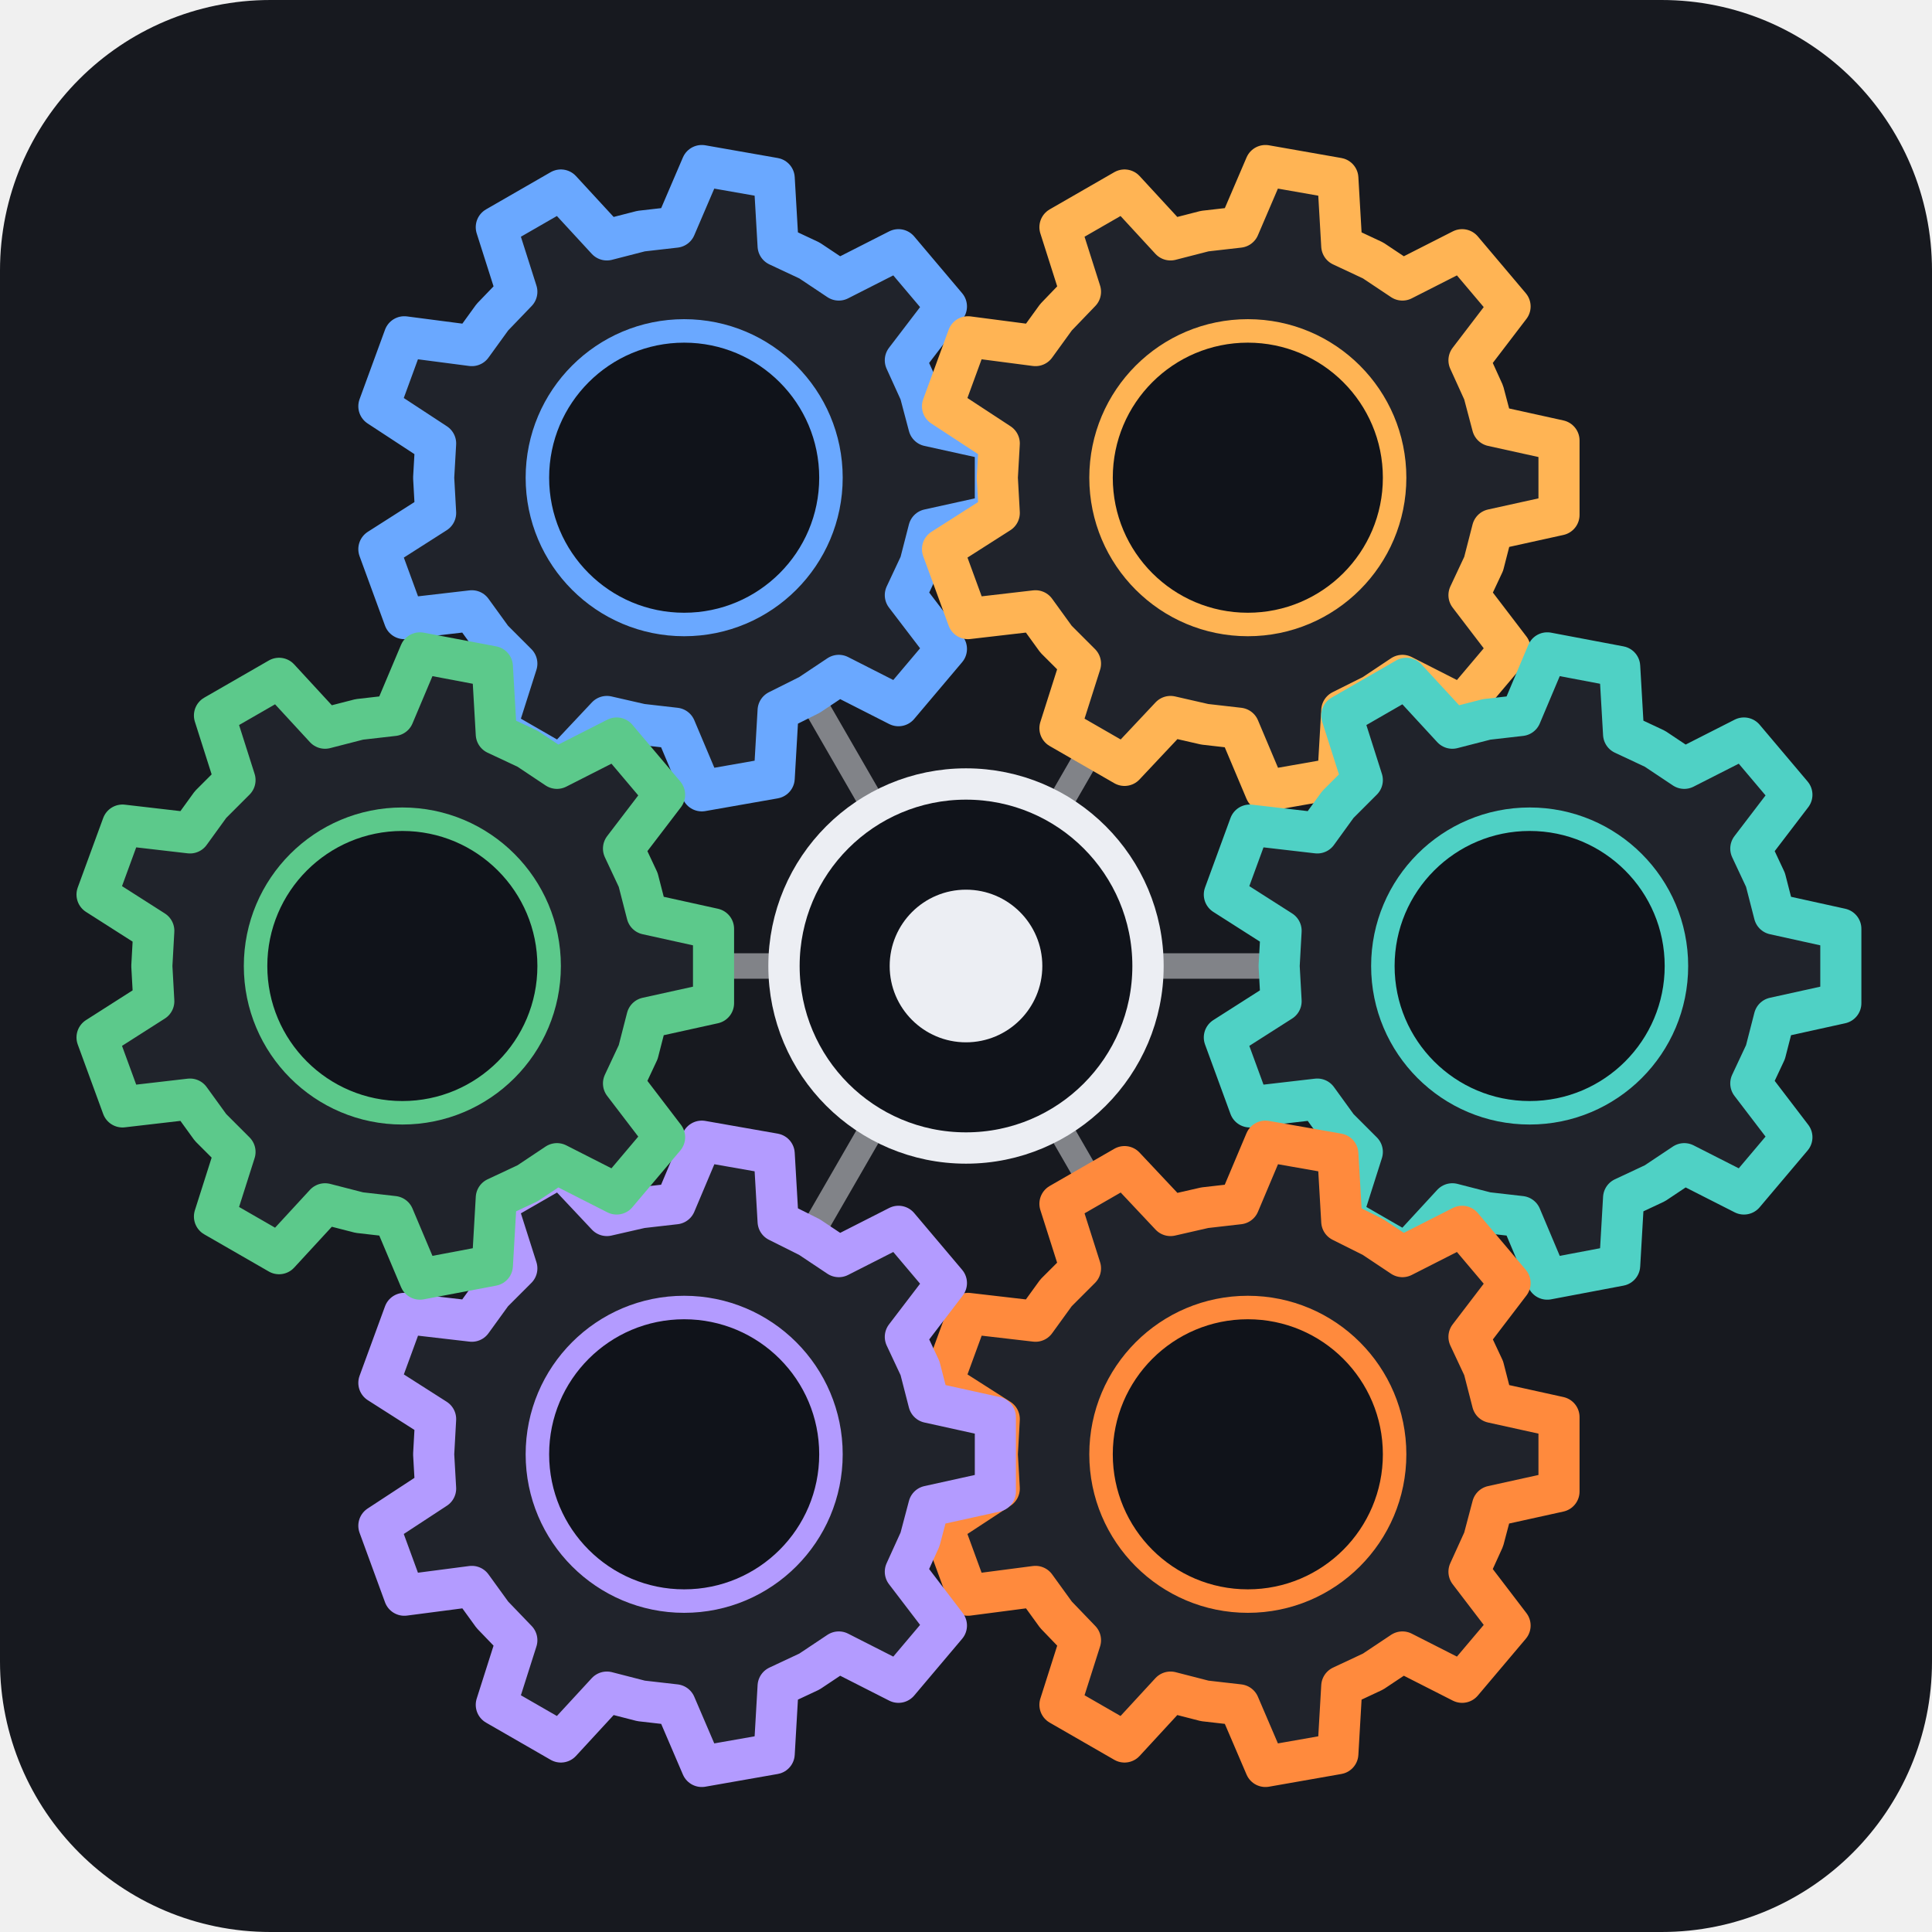
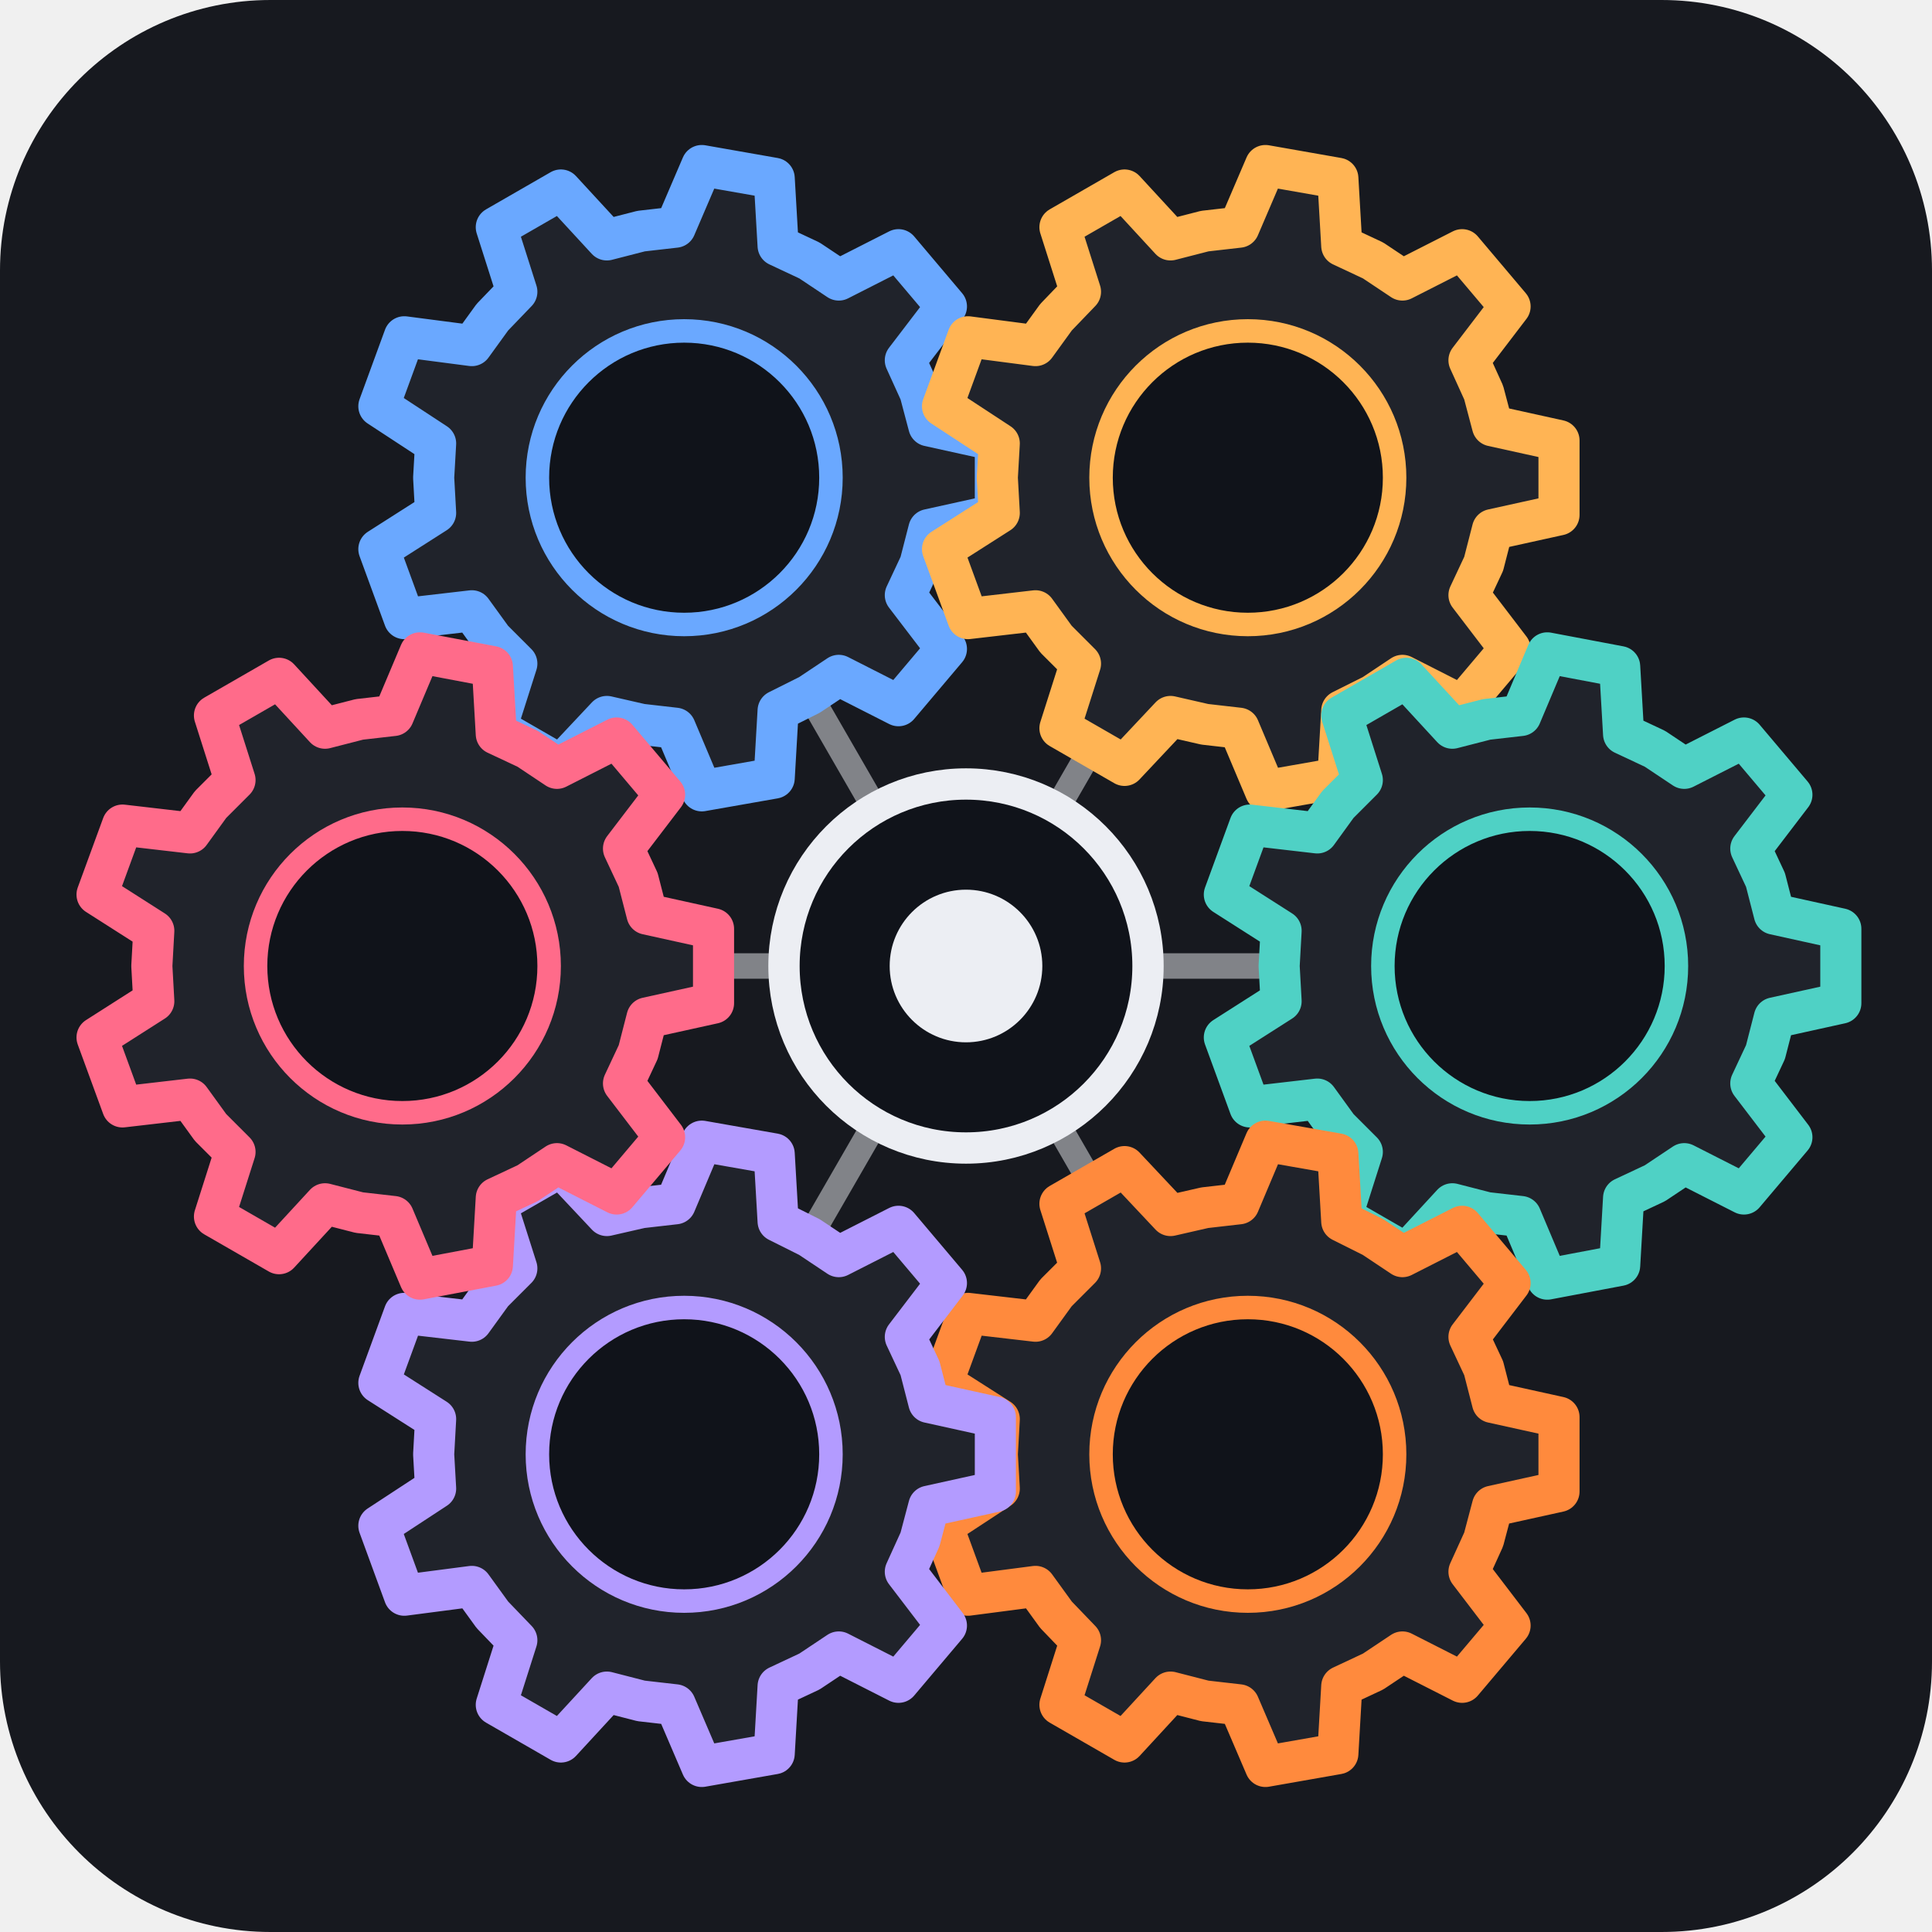
<svg xmlns="http://www.w3.org/2000/svg" viewBox="0 0 200 200" width="64" height="64" role="img" aria-label="AHAWR">
  <defs>
    <linearGradient id="bg" x1="0" y1="0" x2="1" y2="1">
      <stop offset="0" stop-color="#17191f" />
      <stop offset="1" stop-color="#2b2113" />
    </linearGradient>
    <linearGradient id="amber" x1="0" y1="0" x2="1" y2="0">
      <stop offset="0" stop-color="#ffc766" />
      <stop offset="1" stop-color="#ff8a3d" />
    </linearGradient>
    <pattern id="grid" width="40" height="40" patternUnits="userSpaceOnUse">
      <path d="M40 0H0V40" fill="none" stroke="#fff" stroke-opacity=".05" />
    </pattern>
    <marker id="a" viewBox="0 0 10 10" refX="8" refY="5" markerWidth="7" markerHeight="7" orient="auto-start-reverse">
      <path d="M0 0L10 5L0 10z" fill="#a3a9b8" />
    </marker>
    <marker id="b" viewBox="0 0 10 10" refX="8" refY="5" markerWidth="7" markerHeight="7" orient="auto-start-reverse">
      <path d="M0 0L10 5L0 10z" fill="#b39bff" />
    </marker>
    <marker id="g" viewBox="0 0 10 10" refX="8" refY="5" markerWidth="7" markerHeight="7" orient="auto-start-reverse">
-       <path d="M0 0L10 5L0 10z" fill="#5cc98b" />
+       <path d="M0 0L10 5L0 10z" fill="#ff6b8a" />
    </marker>
  </defs>
  <rect width="200" height="200" rx="28" fill="#17191f" />
  <g transform="translate(100 100) scale(1.013)">
    <path d="M-9.3 -16.1L-21.3 -36.9" stroke="#eceef3" stroke-width="2.6" stroke-opacity=".5" stroke-linecap="round" />
    <path d="M9.3 -16.1L21.3 -36.9" stroke="#eceef3" stroke-width="2.6" stroke-opacity=".5" stroke-linecap="round" />
    <path d="M18.6 0.0L42.6 0.0" stroke="#eceef3" stroke-width="2.6" stroke-opacity=".5" stroke-linecap="round" />
    <path d="M9.3 16.1L21.3 36.9" stroke="#eceef3" stroke-width="2.6" stroke-opacity=".5" stroke-linecap="round" />
    <path d="M-9.3 16.1L-21.3 36.9" stroke="#eceef3" stroke-width="2.6" stroke-opacity=".5" stroke-linecap="round" />
    <path d="M-18.6 0.0L-42.6 0.0" stroke="#eceef3" stroke-width="2.6" stroke-opacity=".5" stroke-linecap="round" />
    <polygon points="-3.8,-55.2 3.0,-53.7 3.0,-46.1 -3.8,-44.6 -4.7,-41.1 -6.2,-37.9 -2.0,-32.4 -6.9,-26.6 -13.0,-29.7 -16.0,-27.7 -19.2,-26.1 -19.6,-19.2 -27.0,-17.9 -29.7,-24.3 -33.2,-24.7 -36.7,-25.5 -41.4,-20.5 -48.0,-24.3 -45.9,-30.9 -48.4,-33.4 -50.5,-36.3 -57.4,-35.5 -60.0,-42.6 -54.2,-46.3 -54.4,-49.9 -54.2,-53.4 -60.0,-57.2 -57.4,-64.3 -50.5,-63.4 -48.4,-66.3 -45.9,-68.9 -48.0,-75.5 -41.4,-79.3 -36.7,-74.2 -33.2,-75.1 -29.7,-75.5 -27.0,-81.8 -19.6,-80.5 -19.2,-73.6 -16.0,-72.1 -13.0,-70.1 -6.9,-73.2 -2.0,-67.4 -6.2,-61.9 -4.7,-58.6" fill="#20232b" stroke="#6aa8ff" stroke-width="4.2" stroke-linejoin="round" />
    <circle cx="-28.8" cy="-49.9" r="15.0" fill="#10131a" stroke="#6aa8ff" stroke-width="2.4" />
    <polygon points="53.8,-55.2 60.6,-53.7 60.6,-46.1 53.8,-44.6 52.9,-41.1 51.4,-37.9 55.6,-32.4 50.7,-26.6 44.6,-29.7 41.6,-27.7 38.4,-26.1 38.0,-19.2 30.6,-17.9 27.9,-24.3 24.4,-24.7 20.9,-25.5 16.2,-20.5 9.6,-24.3 11.7,-30.9 9.2,-33.4 7.1,-36.3 0.2,-35.5 -2.4,-42.6 3.4,-46.3 3.2,-49.9 3.4,-53.4 -2.4,-57.2 0.2,-64.3 7.1,-63.4 9.2,-66.3 11.7,-68.9 9.6,-75.5 16.2,-79.3 20.9,-74.2 24.4,-75.1 27.9,-75.5 30.6,-81.8 38.0,-80.5 38.4,-73.6 41.6,-72.1 44.6,-70.1 50.7,-73.2 55.6,-67.4 51.4,-61.9 52.9,-58.6" fill="#20232b" stroke="#ffb454" stroke-width="4.2" stroke-linejoin="round" />
    <circle cx="28.8" cy="-49.9" r="15.0" fill="#10131a" stroke="#ffb454" stroke-width="2.4" />
    <polygon points="82.6,-5.3 89.4,-3.8 89.4,3.8 82.6,5.3 81.7,8.8 80.2,12.0 84.4,17.5 79.5,23.3 73.4,20.2 70.4,22.2 67.2,23.7 66.8,30.6 59.4,32.0 56.7,25.6 53.2,25.2 49.7,24.3 45.0,29.4 38.4,25.6 40.5,19.0 38.0,16.5 35.9,13.6 29.0,14.4 26.4,7.3 32.2,3.6 32.0,0.0 32.2,-3.6 26.4,-7.3 29.0,-14.4 35.9,-13.6 38.0,-16.5 40.5,-19.0 38.4,-25.6 45.0,-29.4 49.7,-24.3 53.2,-25.2 56.7,-25.6 59.4,-32.0 66.8,-30.6 67.2,-23.7 70.4,-22.2 73.4,-20.2 79.5,-23.3 84.4,-17.5 80.2,-12.0 81.7,-8.8" fill="#20232b" stroke="#4fd1c5" stroke-width="4.2" stroke-linejoin="round" />
    <circle cx="57.6" cy="0.0" r="15.0" fill="#10131a" stroke="#4fd1c5" stroke-width="2.4" />
    <polygon points="53.8,44.6 60.6,46.1 60.6,53.7 53.8,55.2 52.9,58.6 51.4,61.9 55.6,67.4 50.7,73.2 44.6,70.1 41.6,72.1 38.4,73.6 38.0,80.5 30.6,81.8 27.9,75.5 24.4,75.1 20.9,74.2 16.2,79.3 9.6,75.5 11.7,68.9 9.2,66.3 7.1,63.4 0.2,64.3 -2.4,57.2 3.4,53.4 3.2,49.9 3.4,46.3 -2.4,42.6 0.2,35.5 7.1,36.3 9.2,33.4 11.7,30.9 9.6,24.3 16.2,20.5 20.9,25.5 24.4,24.7 27.9,24.3 30.6,17.9 38.0,19.2 38.4,26.1 41.6,27.7 44.6,29.7 50.7,26.6 55.6,32.4 51.4,37.9 52.9,41.1" fill="#20232b" stroke="#ff8a3d" stroke-width="4.2" stroke-linejoin="round" />
    <circle cx="28.8" cy="49.9" r="15.0" fill="#10131a" stroke="#ff8a3d" stroke-width="2.4" />
    <polygon points="-3.8,44.6 3.0,46.1 3.0,53.7 -3.8,55.2 -4.7,58.6 -6.2,61.9 -2.0,67.4 -6.9,73.2 -13.0,70.1 -16.0,72.1 -19.2,73.6 -19.6,80.5 -27.0,81.8 -29.7,75.5 -33.2,75.1 -36.7,74.2 -41.4,79.3 -48.0,75.5 -45.9,68.9 -48.4,66.3 -50.5,63.4 -57.4,64.3 -60.0,57.2 -54.2,53.4 -54.4,49.9 -54.2,46.3 -60.0,42.6 -57.4,35.5 -50.5,36.3 -48.4,33.4 -45.9,30.9 -48.0,24.3 -41.4,20.5 -36.7,25.5 -33.2,24.7 -29.7,24.3 -27.0,17.9 -19.6,19.2 -19.2,26.1 -16.0,27.7 -13.0,29.7 -6.9,26.6 -2.0,32.4 -6.2,37.9 -4.7,41.1" fill="#20232b" stroke="#b39bff" stroke-width="4.2" stroke-linejoin="round" />
    <circle cx="-28.8" cy="49.9" r="15.0" fill="#10131a" stroke="#b39bff" stroke-width="2.4" />
-     <polygon points="-35.0,12.0 -30.8,17.5 -35.7,23.3 -41.8,20.2 -44.8,22.2 -48.0,23.7 -48.4,30.6 -55.8,32.0 -58.5,25.6 -62.0,25.2 -65.5,24.3 -70.2,29.4 -76.8,25.6 -74.7,19.0 -77.2,16.5 -79.3,13.6 -86.2,14.4 -88.8,7.3 -83.0,3.6 -83.2,0.0 -83.0,-3.6 -88.8,-7.3 -86.2,-14.4 -79.3,-13.6 -77.2,-16.5 -74.7,-19.0 -76.8,-25.6 -70.2,-29.4 -65.5,-24.3 -62.0,-25.2 -58.5,-25.6 -55.8,-32.0 -48.4,-30.6 -48.0,-23.7 -44.8,-22.2 -41.8,-20.2 -35.7,-23.3 -30.8,-17.5 -35.0,-12.0 -33.5,-8.8 -32.6,-5.3 -25.8,-3.8 -25.8,3.8 -32.6,5.3 -33.5,8.8" fill="#20232b" stroke="#5cc98b" stroke-width="4.2" stroke-linejoin="round" />
-     <circle cx="-57.6" cy="0.0" r="15.0" fill="#10131a" stroke="#5cc98b" stroke-width="2.4" />
+     <polygon points="-35.0,12.0 -30.8,17.5 -35.7,23.3 -41.8,20.2 -44.8,22.2 -48.0,23.7 -48.4,30.6 -55.8,32.0 -58.5,25.6 -62.0,25.2 -65.5,24.3 -70.2,29.4 -76.8,25.6 -74.7,19.0 -77.2,16.5 -79.3,13.6 -86.2,14.4 -88.8,7.3 -83.0,3.6 -83.2,0.0 -83.0,-3.6 -88.8,-7.3 -86.2,-14.4 -79.3,-13.6 -77.2,-16.5 -74.7,-19.0 -76.8,-25.6 -70.2,-29.4 -65.5,-24.3 -62.0,-25.2 -58.5,-25.6 -55.8,-32.0 -48.4,-30.6 -48.0,-23.7 -44.8,-22.2 -41.8,-20.2 -35.7,-23.3 -30.8,-17.5 -35.0,-12.0 -33.5,-8.8 -32.6,-5.3 -25.8,-3.8 -25.8,3.8 -32.6,5.3 -33.5,8.8" fill="#20232b" stroke="#ff6b8a" stroke-width="4.2" stroke-linejoin="round" />
+     <circle cx="-57.6" cy="0.0" r="15.0" fill="#10131a" stroke="#ff6b8a" stroke-width="2.4" />
    <circle cx="0" cy="0" r="18.6" fill="#10131a" stroke="#eceef3" stroke-width="3.2" />
    <circle cx="0" cy="0" r="7.8" fill="#eceef3" />
  </g>
</svg>
